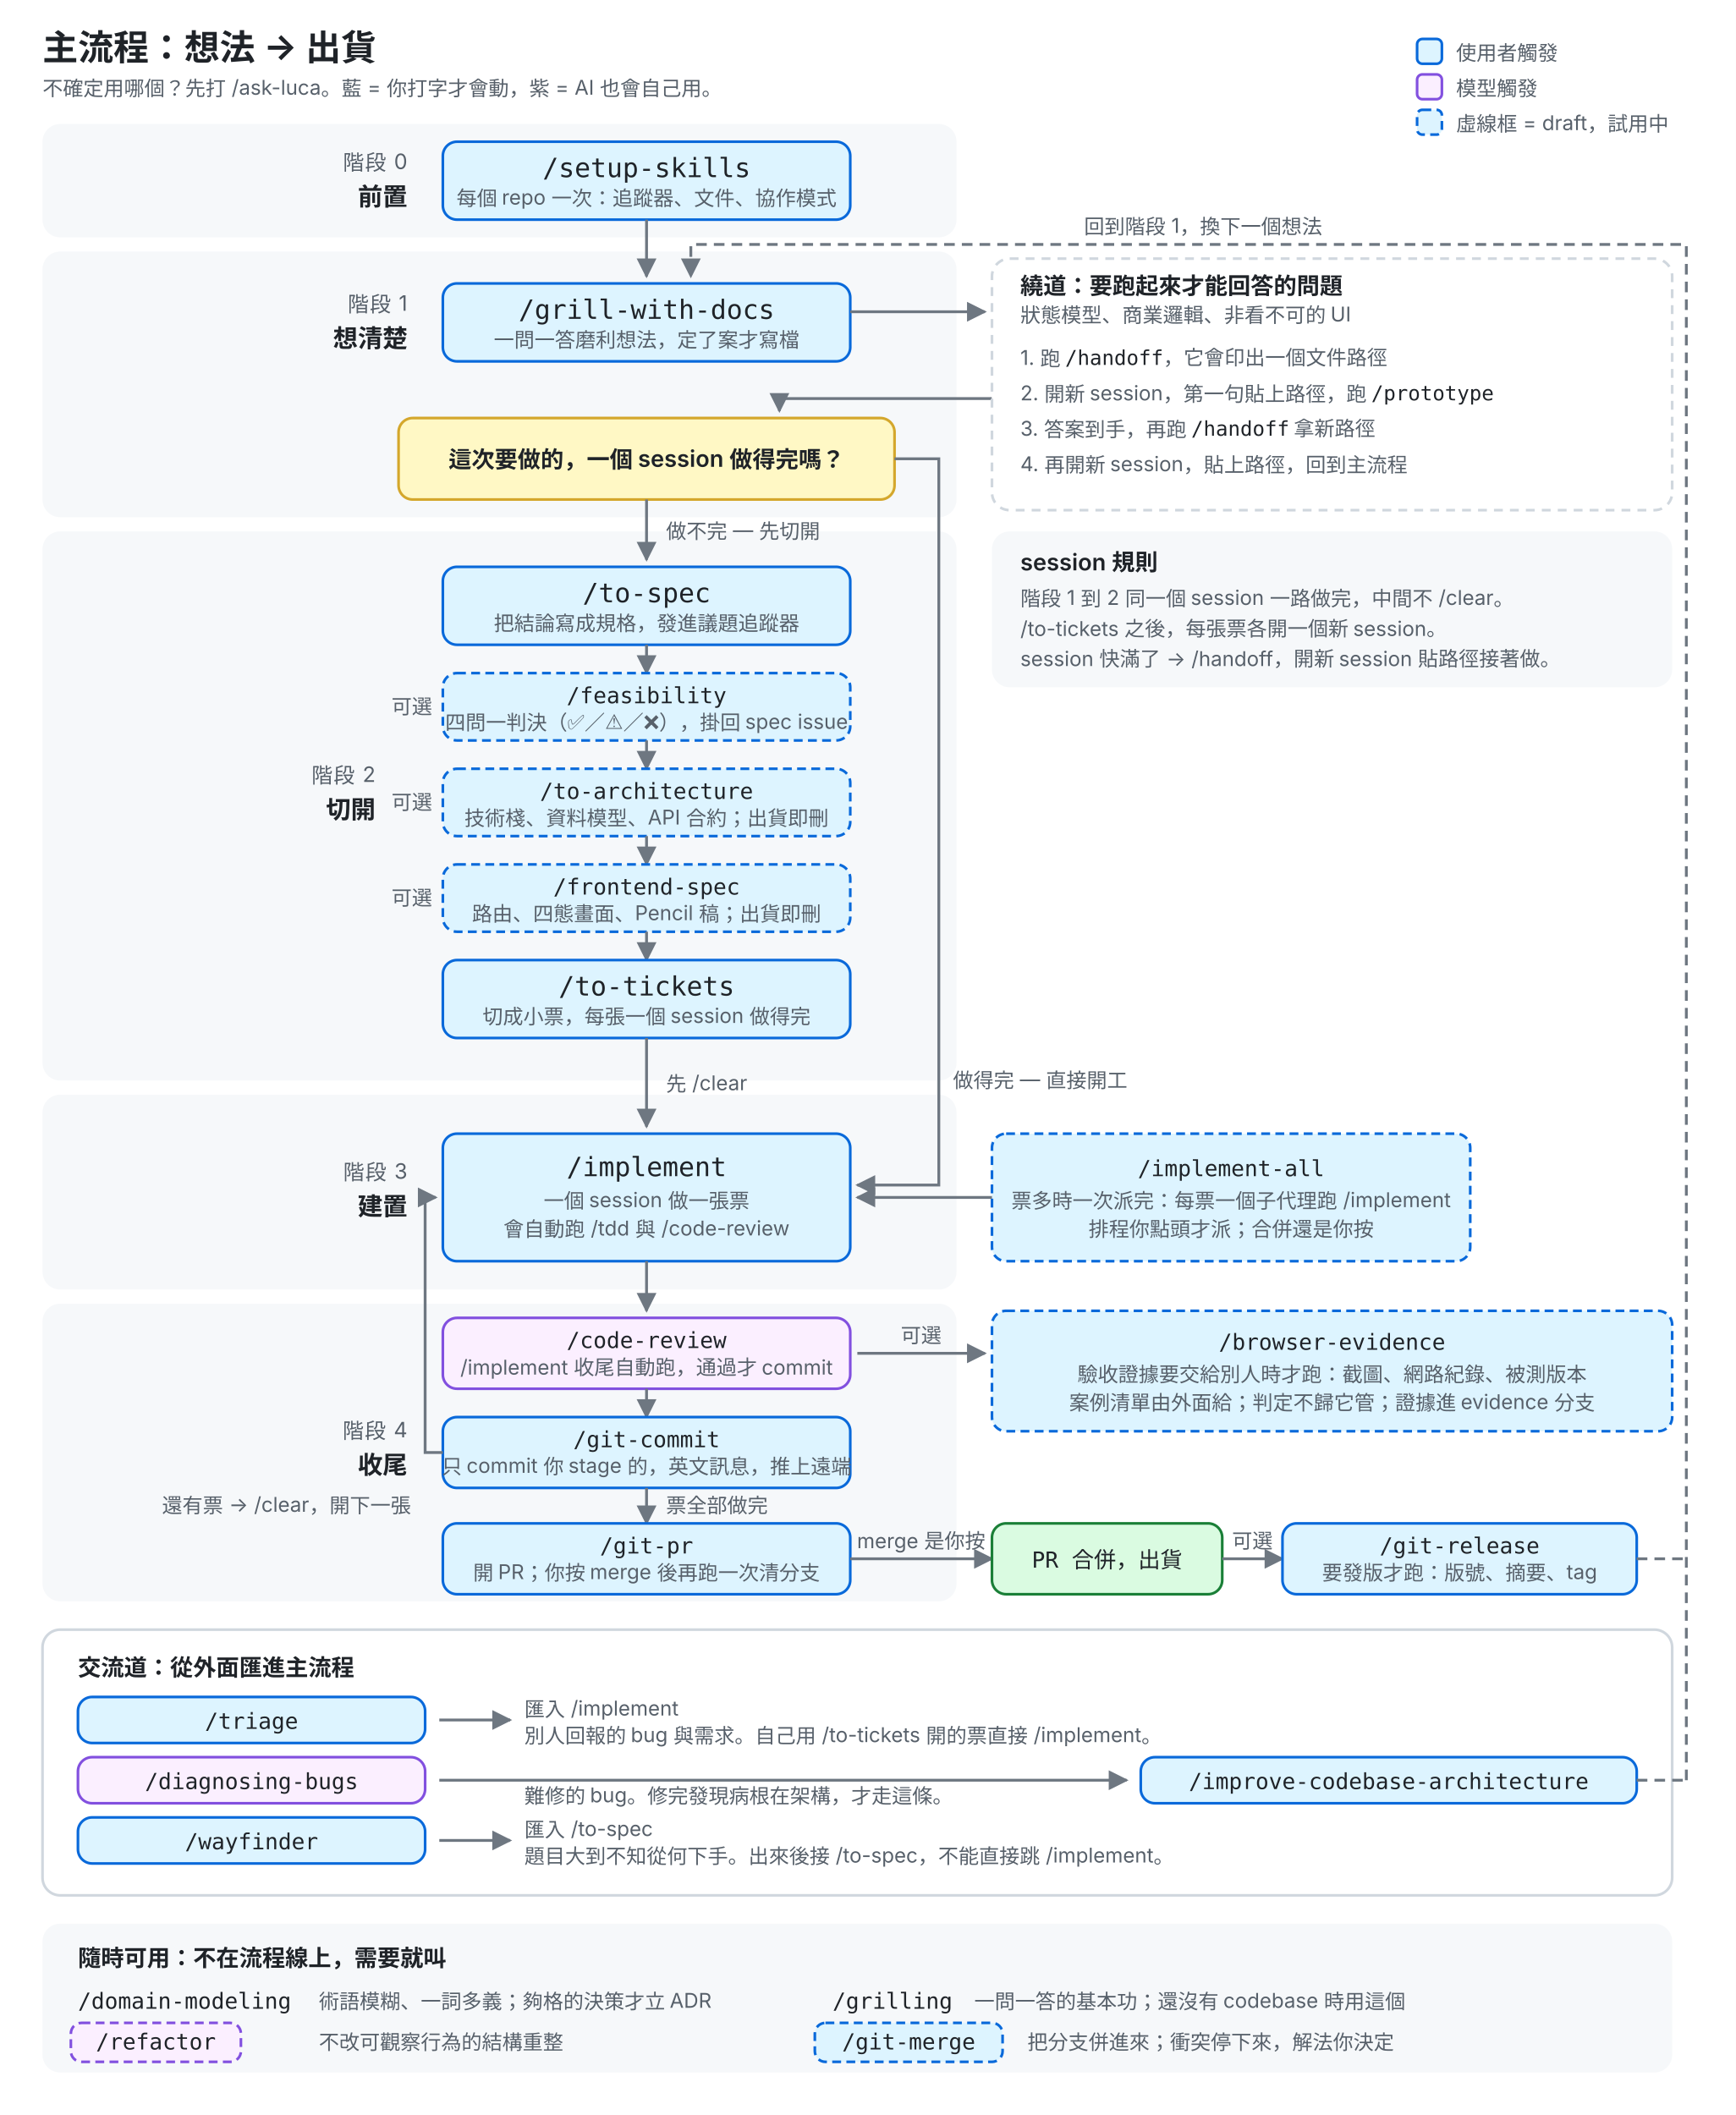
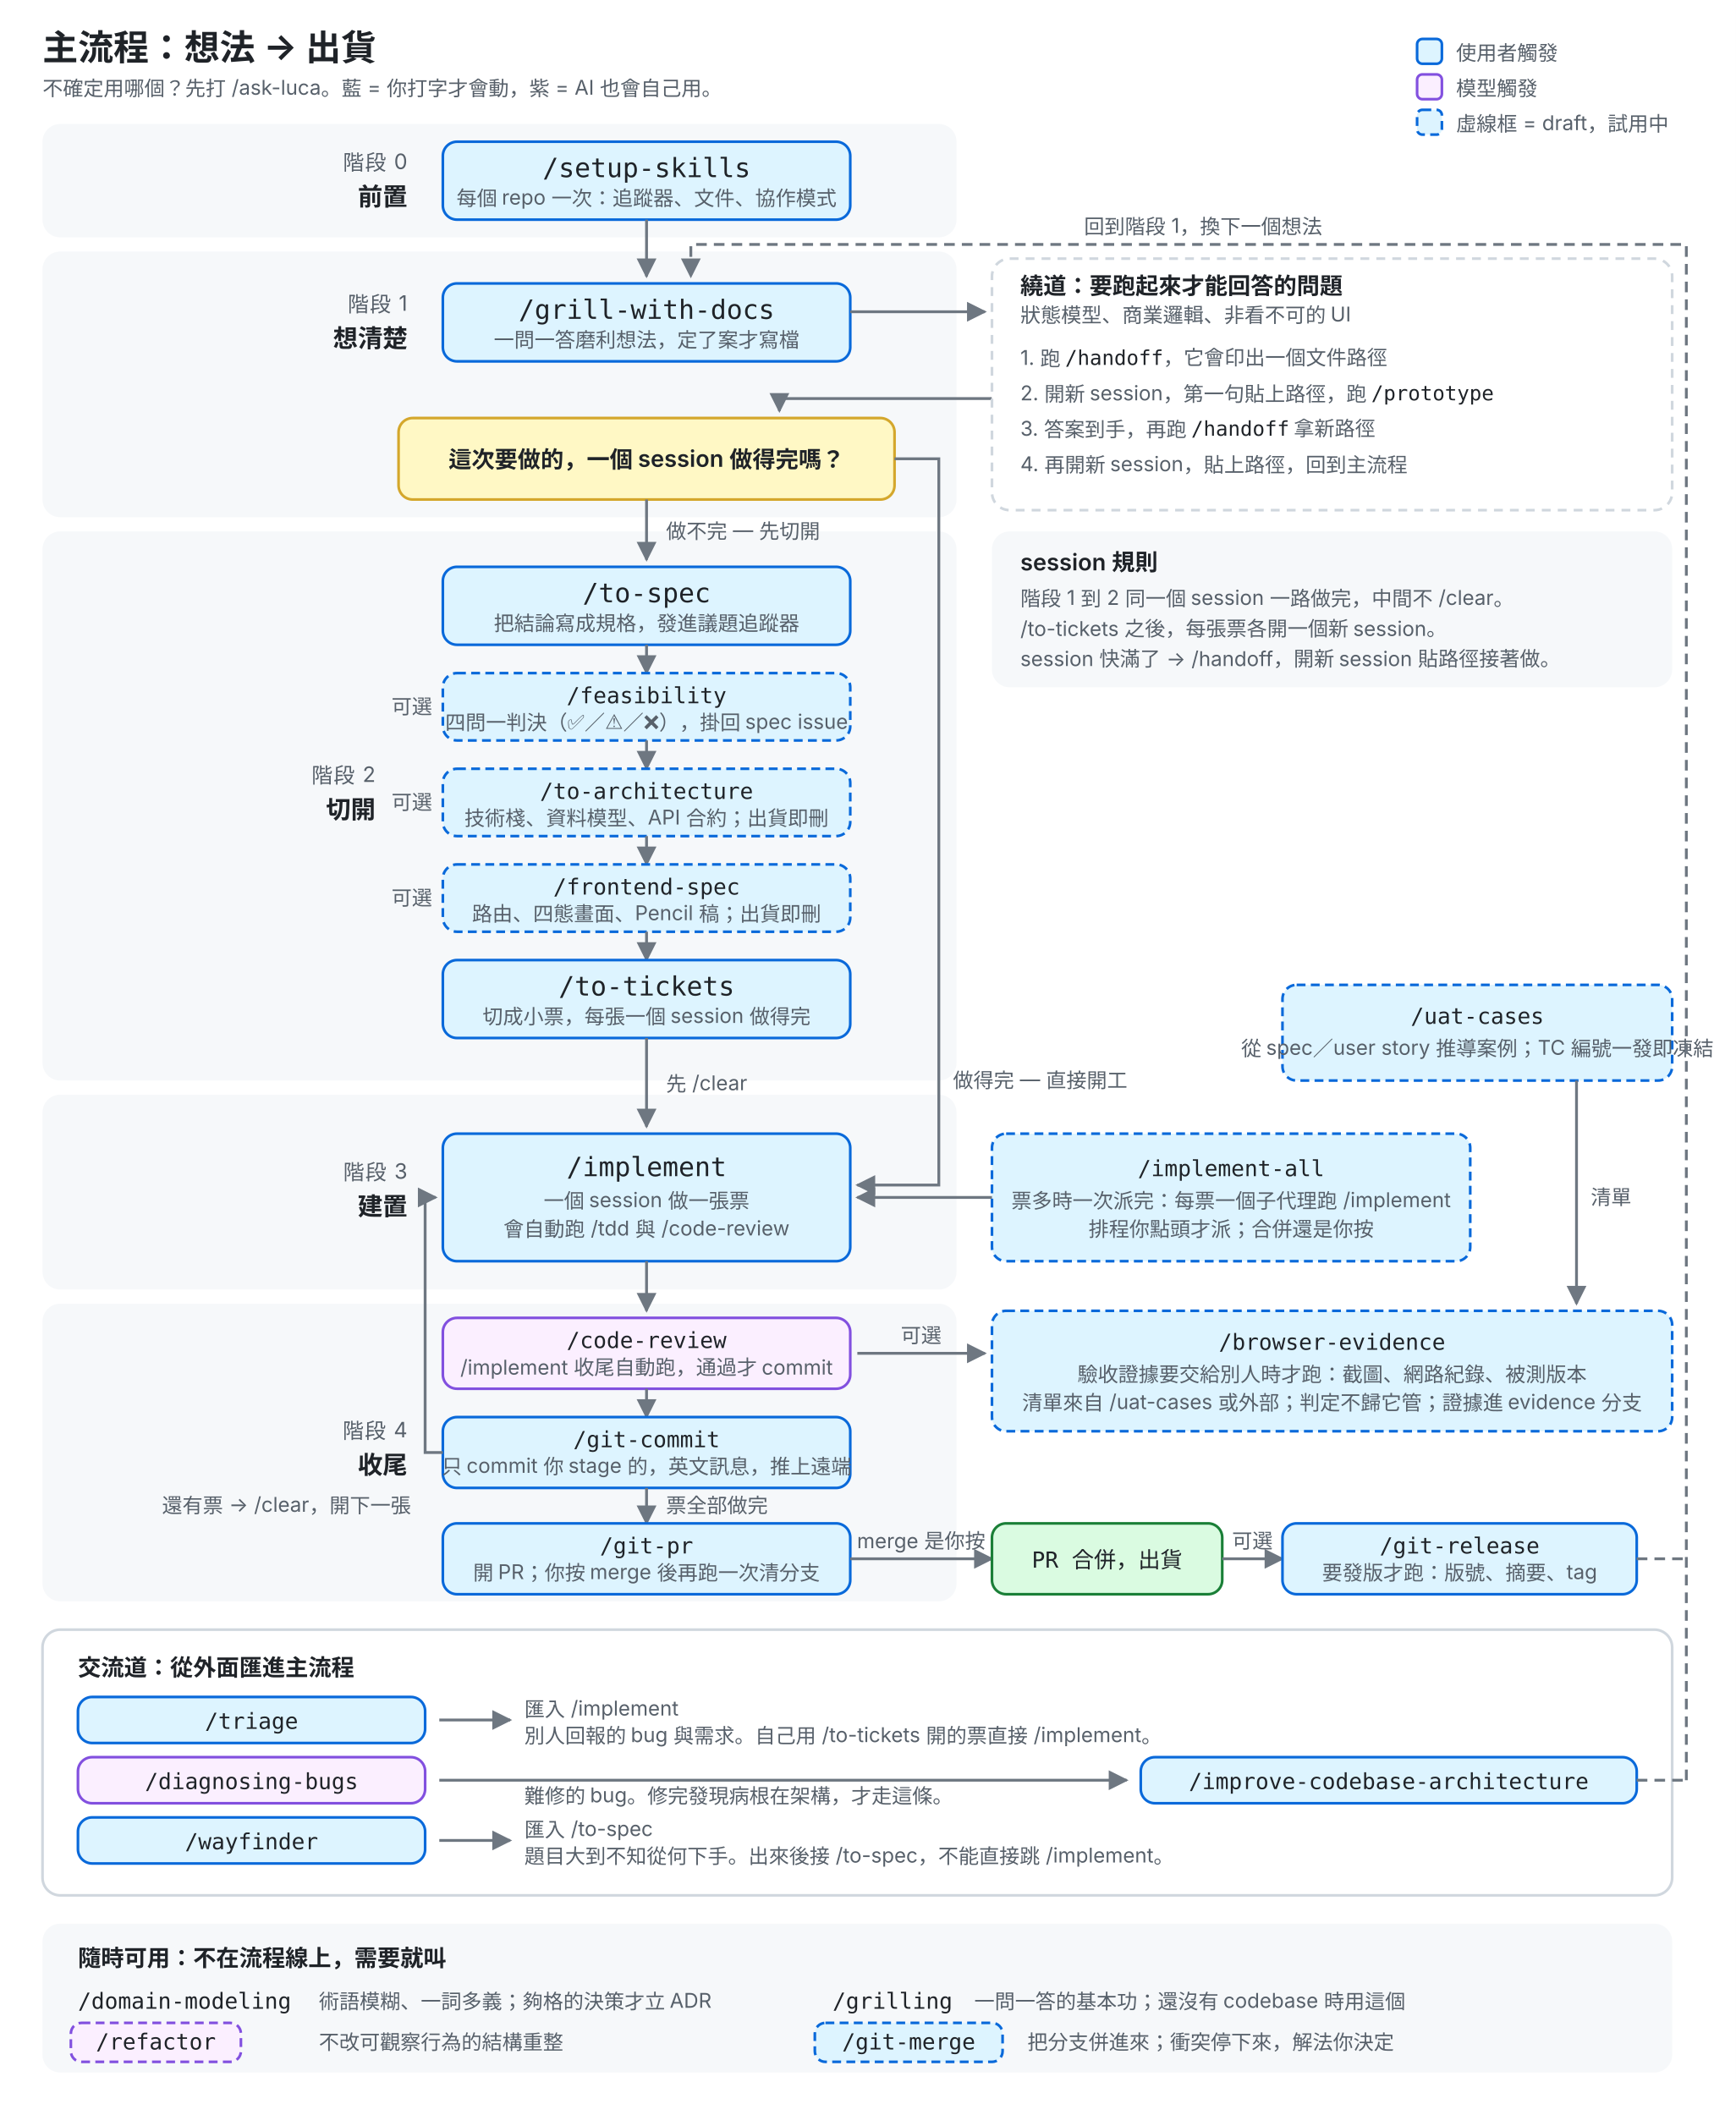
<svg xmlns="http://www.w3.org/2000/svg" width="980" height="1194" viewBox="0 0 980 1194" font-family="ui-sans-serif, -apple-system, 'Segoe UI', 'Noto Sans TC', 'Microsoft JhengHei', sans-serif">
  <defs>
    <marker id="arrow" viewBox="0 0 10 10" refX="9" refY="5" markerWidth="7" markerHeight="7" orient="auto-start-reverse">
      <path d="M 0 0 L 10 5 L 0 10 z" fill="#6e7781" />
    </marker>
    <style>
      .box  { stroke-width: 1.5; }
      .user { fill: #ddf4ff; stroke: #0969da; }
      .model{ fill: #fbefff; stroke: #8250df; }
      .draft{ stroke-dasharray: 5 3; }
      .skill{ font-family: ui-monospace, SFMono-Regular, Consolas, monospace; font-size: 15px; fill: #1f2328; }
      .skill-sm { font-family: ui-monospace, SFMono-Regular, Consolas, monospace; font-size: 12.5px; fill: #1f2328; }
      .mono { font-family: ui-monospace, SFMono-Regular, Consolas, monospace; fill: #1f2328; }
      .sub  { font-size: 11.5px; fill: #57606a; }
      .band-label { font-size: 12px; fill: #57606a; letter-spacing: 0.5px; }
      .band-name  { font-size: 14px; fill: #1f2328; font-weight: 600; }
      .edge { stroke: #6e7781; stroke-width: 1.6; fill: none; marker-end: url(#arrow); }
      .edge-label { font-size: 11.5px; fill: #57606a; }
      .panel-title { font-size: 13px; fill: #1f2328; font-weight: 600; }
      .note { font-size: 11.5px; fill: #57606a; }
    </style>
  </defs>
  <rect width="980" height="1194" fill="#ffffff" />
  <text x="24" y="34" font-size="20" font-weight="700" fill="#1f2328">主流程：想法 → 出貨</text>
  <text x="24" y="54" class="note">不確定用哪個？先打 /ask-luca。藍 = 你打字才會動，紫 = AI 也會自己用。</text>
  <rect x="800" y="22" width="14" height="14" rx="3" class="box user" />
  <text x="822" y="34" class="note">使用者觸發</text>
  <rect x="800" y="42" width="14" height="14" rx="3" class="box model" />
  <text x="822" y="54" class="note">模型觸發</text>
  <rect x="800" y="62" width="14" height="14" rx="3" class="box user draft" />
  <text x="822" y="74" class="note">虛線框 = draft，試用中</text>
  <rect x="24" y="70" width="516" height="64" rx="10" fill="#f6f8fa" />
  <rect x="24" y="142" width="516" height="150" rx="10" fill="#f6f8fa" />
  <rect x="24" y="300" width="516" height="310" rx="10" fill="#f6f8fa" />
  <rect x="24" y="618" width="516" height="110" rx="10" fill="#f6f8fa" />
  <rect x="24" y="736" width="516" height="168" rx="10" fill="#f6f8fa" />
  <text x="230" y="96" text-anchor="end" class="band-label">階段 0</text>
  <text x="230" y="116" text-anchor="end" class="band-name">前置</text>
  <text x="230" y="176" text-anchor="end" class="band-label">階段 1</text>
  <text x="230" y="196" text-anchor="end" class="band-name">想清楚</text>
  <text x="212" y="442" text-anchor="end" class="band-label">階段 2</text>
  <text x="212" y="462" text-anchor="end" class="band-name">切開</text>
  <text x="230" y="666" text-anchor="end" class="band-label">階段 3</text>
  <text x="230" y="686" text-anchor="end" class="band-name">建置</text>
  <text x="230" y="812" text-anchor="end" class="band-label">階段 4</text>
  <text x="230" y="832" text-anchor="end" class="band-name">收尾</text>
  <rect x="250" y="80" width="230" height="44" rx="8" class="box user" />
  <text x="365" y="100" text-anchor="middle" class="skill">/setup-skills</text>
  <text x="365" y="116" text-anchor="middle" class="sub">每個 repo 一次：追蹤器、文件、協作模式</text>
  <path d="M 365 124 L 365 156" class="edge" />
  <rect x="250" y="160" width="230" height="44" rx="8" class="box user" />
  <text x="365" y="180" text-anchor="middle" class="skill">/grill-with-docs</text>
  <text x="365" y="196" text-anchor="middle" class="sub">一問一答磨利想法，定了案才寫檔</text>
  <path d="M 480 176 L 556 176" class="edge" />
  <path d="M 560 225 L 440 225 L 440 232" class="edge" />
  <rect x="225" y="236" width="280" height="46" rx="8" fill="#fff8c5" stroke="#d4a72c" stroke-width="1.5" />
  <text x="365" y="264" text-anchor="middle" font-size="13" font-weight="600" fill="#1f2328">這次要做的，一個 session 做得完嗎？</text>
  <path d="M 365 282 L 365 316" class="edge" />
  <text x="376" y="304" class="edge-label">做不完 — 先切開</text>
  <path d="M 505 259 L 530 259 L 530 669 L 484 669" class="edge" />
  <text x="538" y="614" class="edge-label">做得完 — 直接開工</text>
  <rect x="250" y="320" width="230" height="44" rx="8" class="box user" />
  <text x="365" y="340" text-anchor="middle" class="skill">/to-spec</text>
  <text x="365" y="356" text-anchor="middle" class="sub">把結論寫成規格，發進議題追蹤器</text>
  <path d="M 365 364 L 365 380" class="edge" />
  <rect x="250" y="380" width="230" height="38" rx="8" class="box user draft" />
  <text x="365" y="397" text-anchor="middle" class="skill-sm">/feasibility</text>
  <text x="365" y="412" text-anchor="middle" class="sub">四問一判決（✅／⚠️／❌），掛回 spec issue</text>
  <text x="244" y="403" text-anchor="end" class="edge-label">可選</text>
  <path d="M 365 418 L 365 434" class="edge" />
  <rect x="250" y="434" width="230" height="38" rx="8" class="box user draft" />
  <text x="365" y="451" text-anchor="middle" class="skill-sm">/to-architecture</text>
  <text x="365" y="466" text-anchor="middle" class="sub">技術棧、資料模型、API 合約；出貨即刪</text>
  <text x="244" y="457" text-anchor="end" class="edge-label">可選</text>
  <path d="M 365 472 L 365 488" class="edge" />
  <rect x="250" y="488" width="230" height="38" rx="8" class="box user draft" />
  <text x="365" y="505" text-anchor="middle" class="skill-sm">/frontend-spec</text>
  <text x="365" y="520" text-anchor="middle" class="sub">路由、四態畫面、Pencil 稿；出貨即刪</text>
  <text x="244" y="511" text-anchor="end" class="edge-label">可選</text>
  <path d="M 365 526 L 365 542" class="edge" />
  <rect x="250" y="542" width="230" height="44" rx="8" class="box user" />
  <text x="365" y="562" text-anchor="middle" class="skill">/to-tickets</text>
  <text x="365" y="578" text-anchor="middle" class="sub">切成小票，每張一個 session 做得完</text>
  <path d="M 365 586 L 365 636" class="edge" />
  <text x="376" y="616" class="edge-label">先 /clear</text>
+   <rect x="724" y="556" width="220" height="54" rx="8" class="box user draft" />
+   <text x="834" y="578" text-anchor="middle" class="skill-sm">/uat-cases</text>
+   <text x="834" y="596" text-anchor="middle" class="sub">從 spec／user story 推導案例；TC 編號一發即凍結</text>
+   <path d="M 890 610 L 890 736" class="edge" />
+   <text x="898" y="680" class="edge-label">清單</text>
  <rect x="250" y="640" width="230" height="72" rx="8" class="box user" />
  <text x="365" y="664" text-anchor="middle" class="skill">/implement</text>
  <text x="365" y="682" text-anchor="middle" class="sub">一個 session 做一張票</text>
  <text x="365" y="698" text-anchor="middle" class="sub">會自動跑 /tdd 與 /code-review</text>
  <path d="M 365 712 L 365 740" class="edge" />
  <rect x="560" y="640" width="270" height="72" rx="8" class="box user draft" />
  <text x="695" y="664" text-anchor="middle" class="skill-sm">/implement-all</text>
  <text x="695" y="682" text-anchor="middle" class="sub">票多時一次派完：每票一個子代理跑 /implement</text>
  <text x="695" y="698" text-anchor="middle" class="sub">排程你點頭才派；合併還是你按</text>
  <path d="M 560 676 L 484 676" class="edge" />
  <rect x="250" y="744" width="230" height="40" rx="8" class="box model" />
  <text x="365" y="761" text-anchor="middle" class="skill-sm">/code-review</text>
  <text x="365" y="776" text-anchor="middle" class="sub">/implement 收尾自動跑，通過才 commit</text>
  <path d="M 365 784 L 365 800" class="edge" />
  <rect x="560" y="740" width="384" height="68" rx="8" class="box user draft" />
  <text x="752" y="762" text-anchor="middle" class="skill-sm">/browser-evidence</text>
  <text x="752" y="780" text-anchor="middle" class="sub">驗收證據要交給別人時才跑：截圖、網路紀錄、被測版本</text>
-   <text x="752" y="796" text-anchor="middle" class="sub">案例清單由外面給；判定不歸它管；證據進 evidence 分支</text>
+   <text x="752" y="796" text-anchor="middle" class="sub">清單來自 /uat-cases 或外部；判定不歸它管；證據進 evidence 分支</text>
  <path d="M 484 764 L 556 764" class="edge" />
  <text x="520" y="758" text-anchor="middle" class="edge-label">可選</text>
  <rect x="250" y="800" width="230" height="40" rx="8" class="box user" />
  <text x="365" y="817" text-anchor="middle" class="skill-sm">/git-commit</text>
  <text x="365" y="832" text-anchor="middle" class="sub">只 commit 你 stage 的，英文訊息，推上遠端</text>
  <path d="M 365 840 L 365 860" class="edge" />
  <text x="376" y="854" class="edge-label">票全部做完</text>
  <rect x="250" y="860" width="230" height="40" rx="8" class="box user" />
  <text x="365" y="877" text-anchor="middle" class="skill-sm">/git-pr</text>
  <text x="365" y="892" text-anchor="middle" class="sub">開 PR；你按 merge 後再跑一次清分支</text>
  <path d="M 250 820 L 240 820 L 240 676 L 246 676" class="edge" />
  <text x="232" y="854" text-anchor="end" class="edge-label">還有票 → /clear，開下一張</text>
  <path d="M 480 880 L 560 880" class="edge" />
  <text x="520" y="874" text-anchor="middle" class="edge-label">merge 是你按</text>
  <rect x="560" y="860" width="130" height="40" rx="8" fill="#dafbe1" stroke="#1a7f37" stroke-width="1.5" />
  <text x="625" y="885" text-anchor="middle" class="skill-sm">PR 合併，出貨</text>
  <path d="M 690 880 L 724 880" class="edge" />
  <text x="707" y="874" text-anchor="middle" class="edge-label">可選</text>
  <rect x="724" y="860" width="200" height="40" rx="8" class="box user" />
  <text x="824" y="877" text-anchor="middle" class="skill-sm">/git-release</text>
  <text x="824" y="892" text-anchor="middle" class="sub">要發版才跑：版號、摘要、tag</text>
  <rect x="560" y="146" width="384" height="142" rx="10" fill="#ffffff" stroke="#d0d7de" stroke-width="1.5" stroke-dasharray="5 4" />
  <text x="576" y="166" class="panel-title">繞道：要跑起來才能回答的問題</text>
  <text x="576" y="182" class="note">狀態模型、商業邏輯、非看不可的 UI</text>
  <text x="576" y="206" class="note">1. 跑 <tspan class="mono">/handoff</tspan>，它會印出一個文件路徑</text>
  <text x="576" y="226" class="note">2. 開新 session，第一句貼上路徑，跑 <tspan class="mono">/prototype</tspan>
  </text>
  <text x="576" y="246" class="note">3. 答案到手，再跑 <tspan class="mono">/handoff</tspan> 拿新路徑</text>
  <text x="576" y="266" class="note">4. 再開新 session，貼上路徑，回到主流程</text>
  <rect x="560" y="300" width="384" height="88" rx="10" fill="#f6f8fa" />
  <text x="576" y="322" class="panel-title">session 規則</text>
  <text x="576" y="342" class="note">階段 1 到 2 同一個 session 一路做完，中間不 /clear。</text>
  <text x="576" y="359" class="note">/to-tickets 之後，每張票各開一個新 session。</text>
  <text x="576" y="376" class="note">session 快滿了 → /handoff，開新 session 貼路徑接著做。</text>
  <rect x="24" y="920" width="920" height="150" rx="10" fill="#ffffff" stroke="#d0d7de" stroke-width="1.5" />
  <text x="44" y="946" class="panel-title">交流道：從外面匯進主流程</text>
  <rect x="44" y="958" width="196" height="26" rx="8" class="box user" />
  <text x="142" y="976" text-anchor="middle" class="skill-sm">/triage</text>
  <path d="M 248 971 L 288 971" class="edge" />
  <text x="296" y="969" class="note">匯入 /implement</text>
  <text x="296" y="984" class="note">別人回報的 bug 與需求。自己用 /to-tickets 開的票直接 /implement。</text>
  <rect x="44" y="992" width="196" height="26" rx="8" class="box model" />
  <text x="142" y="1010" text-anchor="middle" class="skill-sm">/diagnosing-bugs</text>
  <path d="M 248 1005 L 636 1005" class="edge" />
  <text x="296" y="1018" class="note">難修的 bug。修完發現病根在架構，才走這條。</text>
  <rect x="644" y="992" width="280" height="26" rx="8" class="box user" />
  <text x="784" y="1010" text-anchor="middle" class="skill-sm">/improve-codebase-architecture</text>
  <rect x="44" y="1026" width="196" height="26" rx="8" class="box user" />
  <text x="142" y="1044" text-anchor="middle" class="skill-sm">/wayfinder</text>
  <path d="M 248 1039 L 288 1039" class="edge" />
  <text x="296" y="1037" class="note">匯入 /to-spec</text>
  <text x="296" y="1052" class="note">題目大到不知從何下手。出來後接 /to-spec，不能直接跳 /implement。</text>
  <path d="M 924 880 L 952 880" class="edge" style="marker-end:none" stroke-dasharray="6 4" />
  <path d="M 924 1005 L 952 1005" class="edge" style="marker-end:none" stroke-dasharray="6 4" />
  <path d="M 952 1005 L 952 138 L 390 138 L 390 156" class="edge" stroke-dasharray="6 4" />
  <text x="612" y="132" class="edge-label">回到階段 1，換下一個想法</text>
  <rect x="24" y="1086" width="920" height="84" rx="10" fill="#f6f8fa" />
  <text x="44" y="1110" class="panel-title">隨時可用：不在流程線上，需要就叫</text>
  <text x="44" y="1134" class="skill-sm">/domain-modeling</text>
  <text x="180" y="1134" class="note">術語模糊、一詞多義；夠格的決策才立 ADR</text>
  <text x="470" y="1134" class="skill-sm">/grilling</text>
  <text x="550" y="1134" class="note">一問一答的基本功；還沒有 codebase 時用這個</text>
  <rect x="40" y="1142" width="96" height="22" rx="6" class="box model draft" />
  <text x="88" y="1157" text-anchor="middle" class="skill-sm">/refactor</text>
  <text x="180" y="1157" class="note">不改可觀察行為的結構重整</text>
  <rect x="460" y="1142" width="106" height="22" rx="6" class="box user draft" />
  <text x="513" y="1157" text-anchor="middle" class="skill-sm">/git-merge</text>
  <text x="580" y="1157" class="note">把分支併進來；衝突停下來，解法你決定</text>
</svg>
